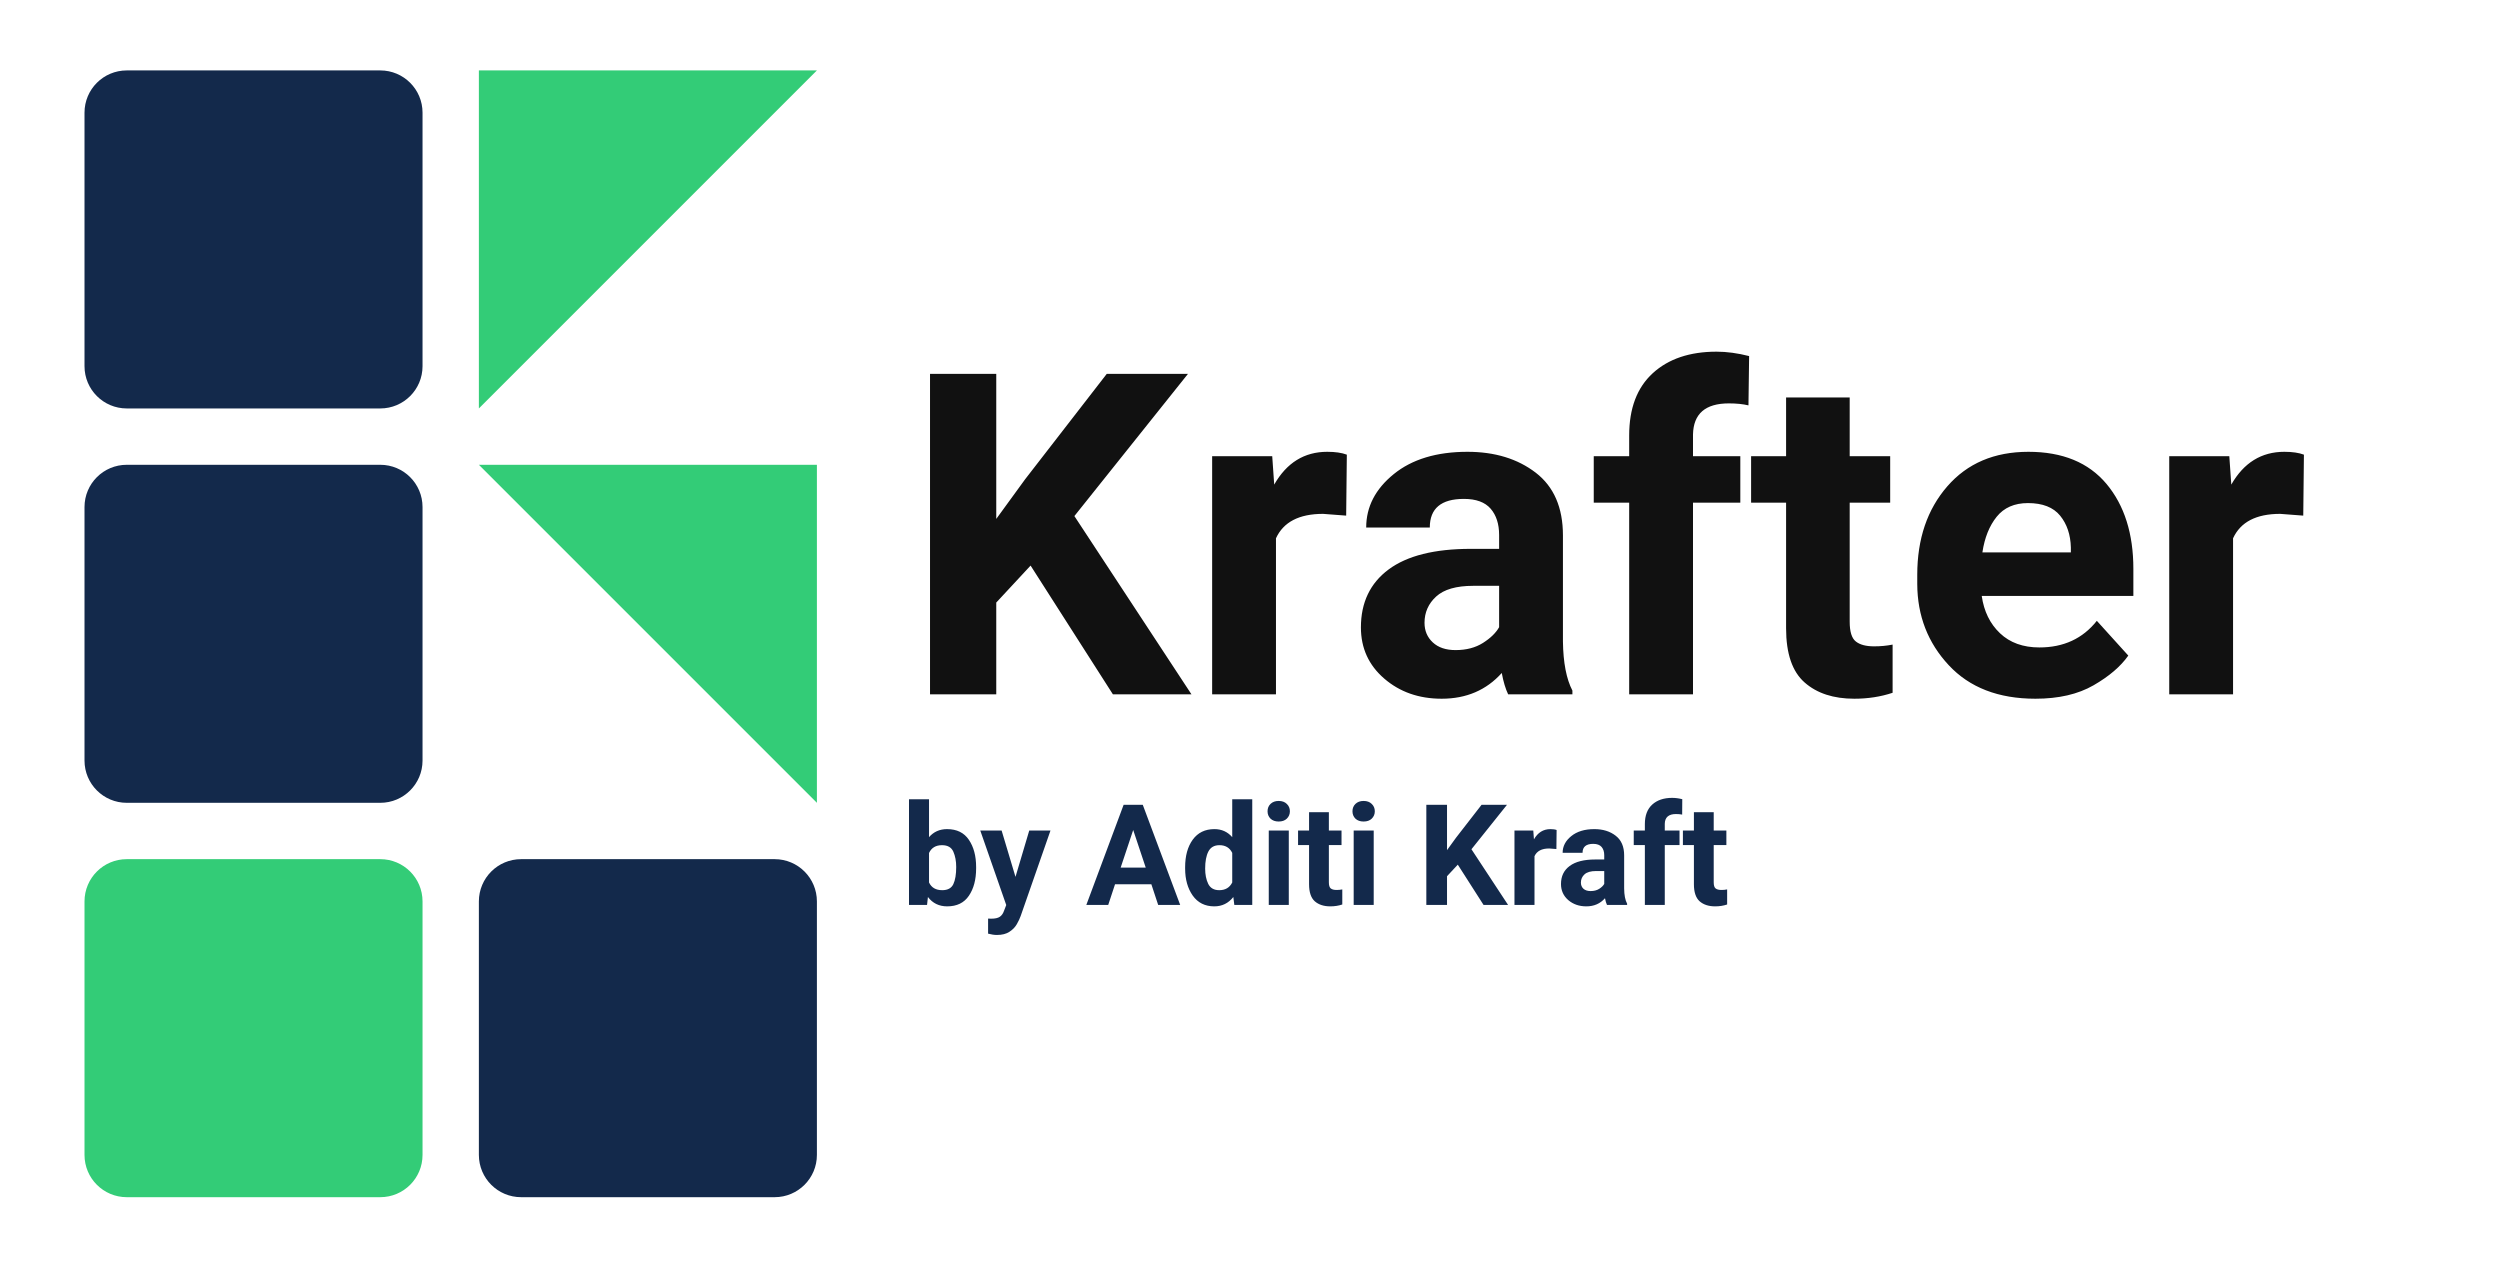
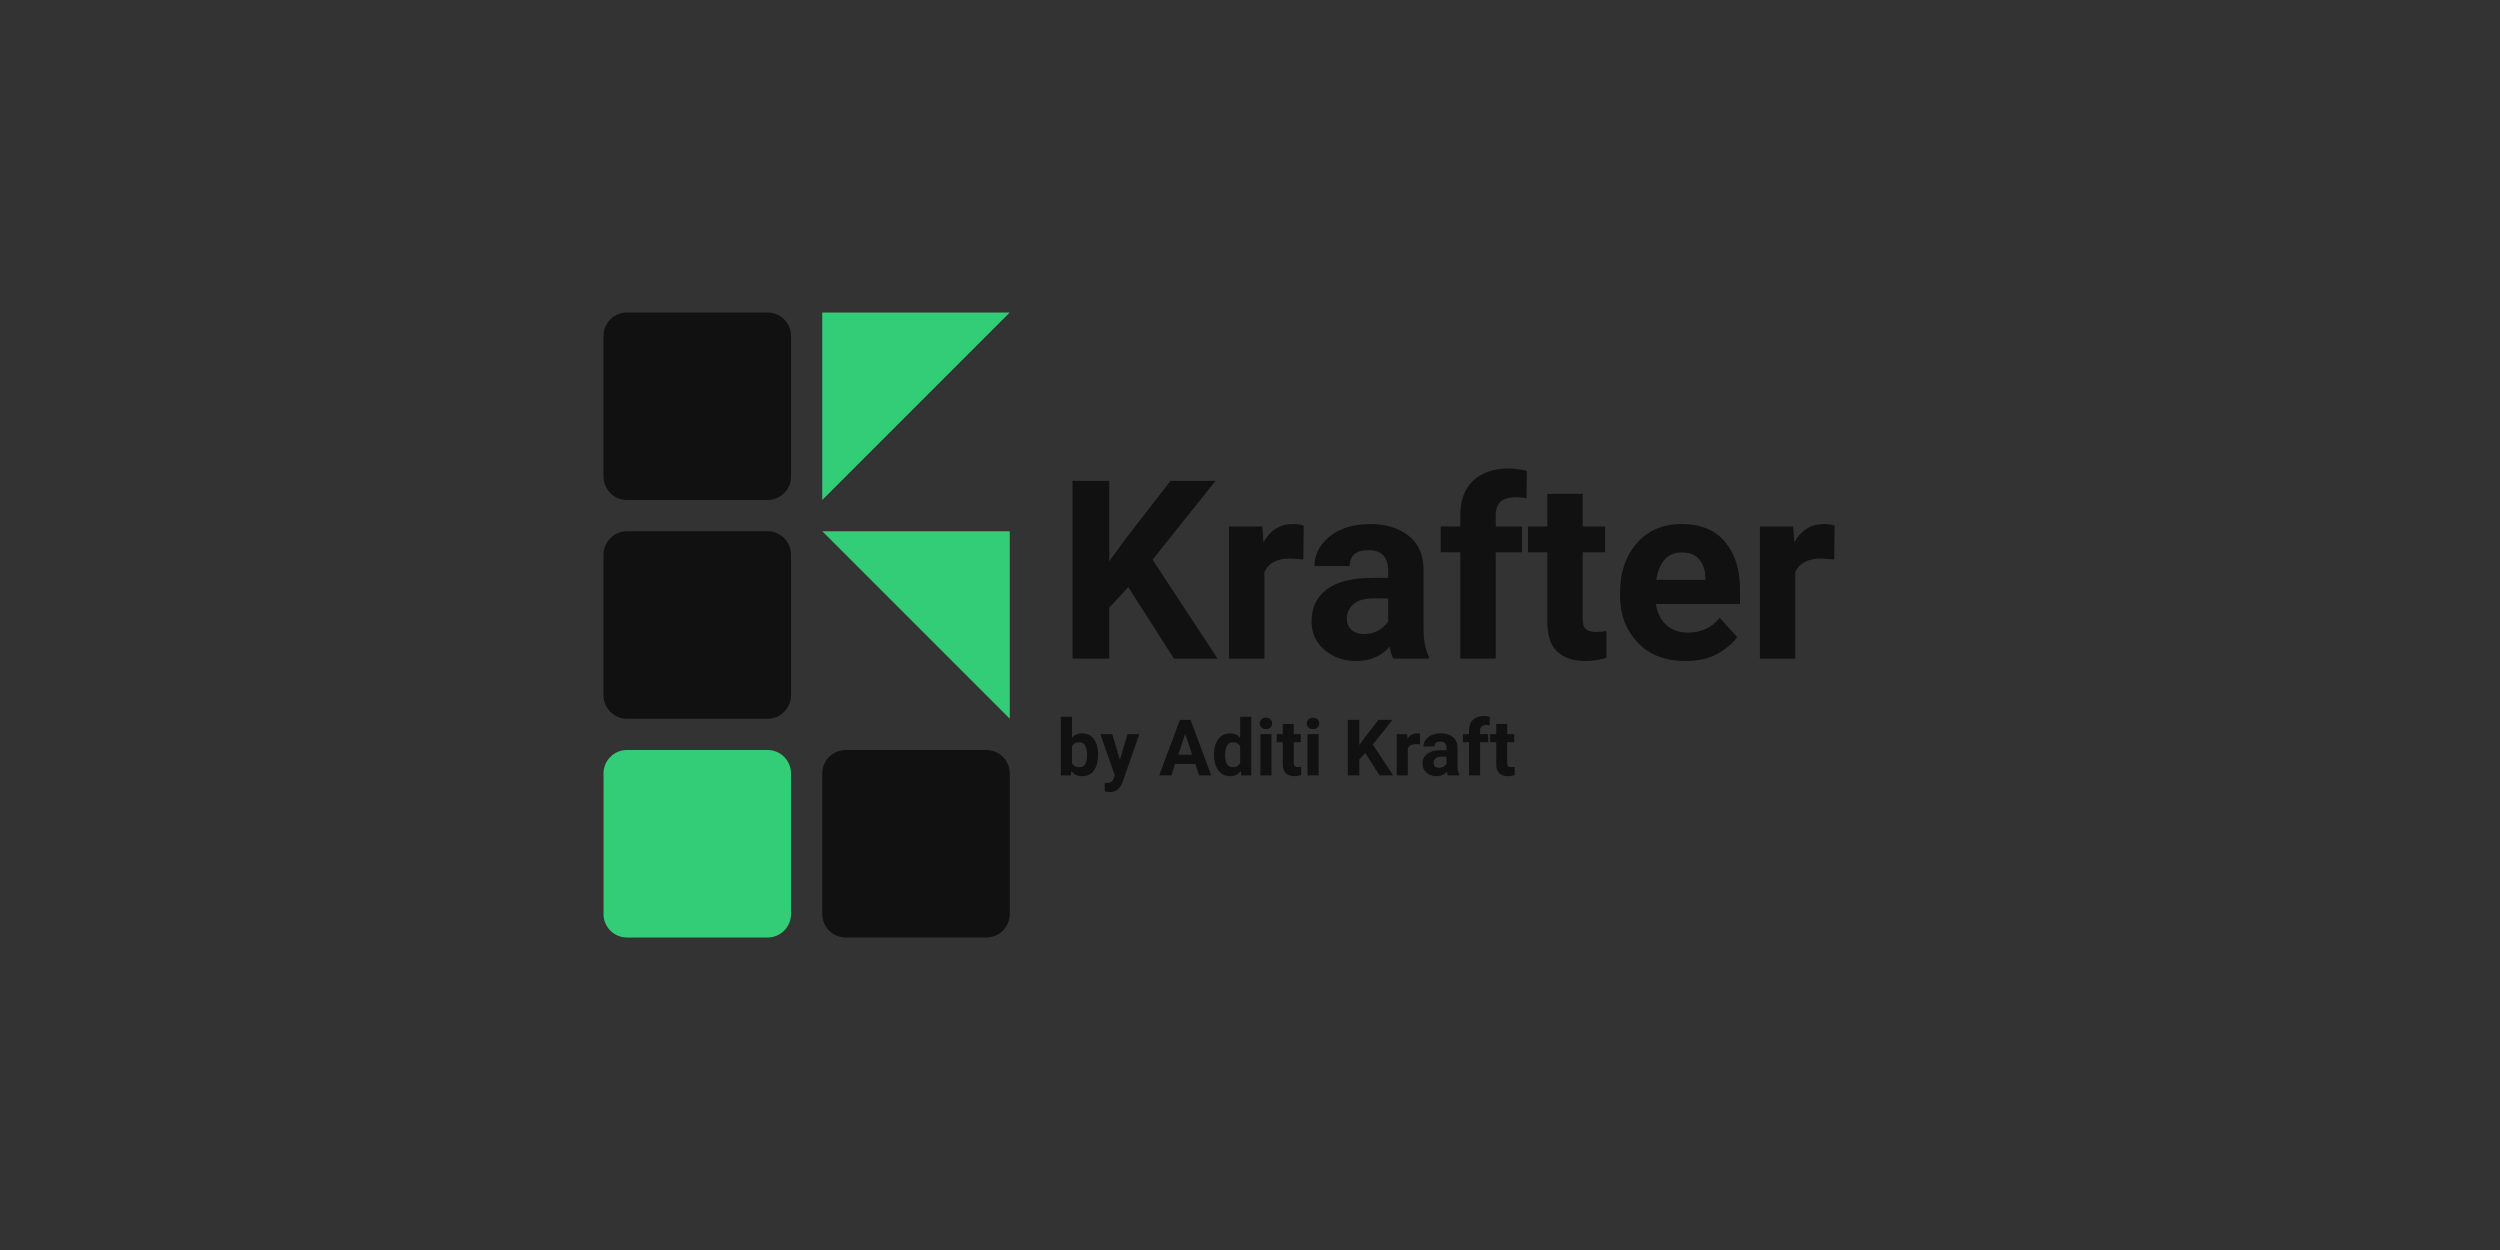
- <svg xmlns="http://www.w3.org/2000/svg" viewBox="0 0 355 180" width="355" height="180">
+ <svg xmlns="http://www.w3.org/2000/svg" viewBox="0 0 640 320" width="1280" height="640">
  <defs>
    <style>
-       .k-nav { fill: #13294b; }
-       .k-grn { fill: #33cc77; }
-       .brand { font-family: 'Segoe UI', Roboto, Arial, sans-serif; font-weight: 700; fill: #111111; }
-       .tag { font-family: 'Segoe UI', Roboto, Arial, sans-serif; font-weight: 600; fill: #13294b; }
-     </style>
+ 			.k-nav { fill: #111111; }
+ 			.k-grn { fill: #33cc77; }
+ 			.brand { font-family: 'Segoe UI', Roboto, Arial, sans-serif; font-weight: 700; fill: #111111; }
+ 			.tag { font-family: 'Segoe UI', Roboto, Arial, sans-serif; font-weight: 600; fill: #111111; }
+ 		</style>
  </defs>
-   <g id="icon">
-     <rect x="12" y="10" width="48" height="48" rx="6" class="k-nav" />
-     <polygon points="68,10 116,10 68,58" class="k-grn" />
-     <rect x="12" y="66" width="48" height="48" rx="6" class="k-nav" />
-     <polygon points="68,66 116,66 116,114" class="k-grn" />
-     <rect x="12" y="122" width="48" height="48" rx="6" class="k-grn" />
-     <rect x="68" y="122" width="48" height="48" rx="6" class="k-nav" />
+   <rect x="0" y="0" width="640" height="320" fill="#333333" />
+   <g transform="translate(142.5, 70)">
+     <g id="icon">
+       <rect x="12" y="10" width="48" height="48" rx="6" class="k-nav" />
+       <polygon points="68,10 116,10 68,58" class="k-grn" />
+       <rect x="12" y="66" width="48" height="48" rx="6" class="k-nav" />
+       <polygon points="68,66 116,66 116,114" class="k-grn" />
+       <rect x="12" y="122" width="48" height="48" rx="6" class="k-grn" />
+       <rect x="68" y="122" width="48" height="48" rx="6" class="k-nav" />
+     </g>
+     <text x="128" y="103" text-anchor="start" dominant-baseline="middle">
+       <tspan class="brand" x="128" dy="-22" font-size="64">Krafter</tspan>
+       <tspan class="tag" x="128" dy="42" font-size="20">by Aditi Kraft</tspan>
+     </text>
  </g>
-   <text x="128" y="103" text-anchor="start" dominant-baseline="middle">
-     <tspan class="brand" x="128" dy="-22" font-size="64">Krafter</tspan>
-     <tspan class="tag" x="128" dy="42" font-size="20">by Aditi Kraft</tspan>
-   </text>
</svg>
